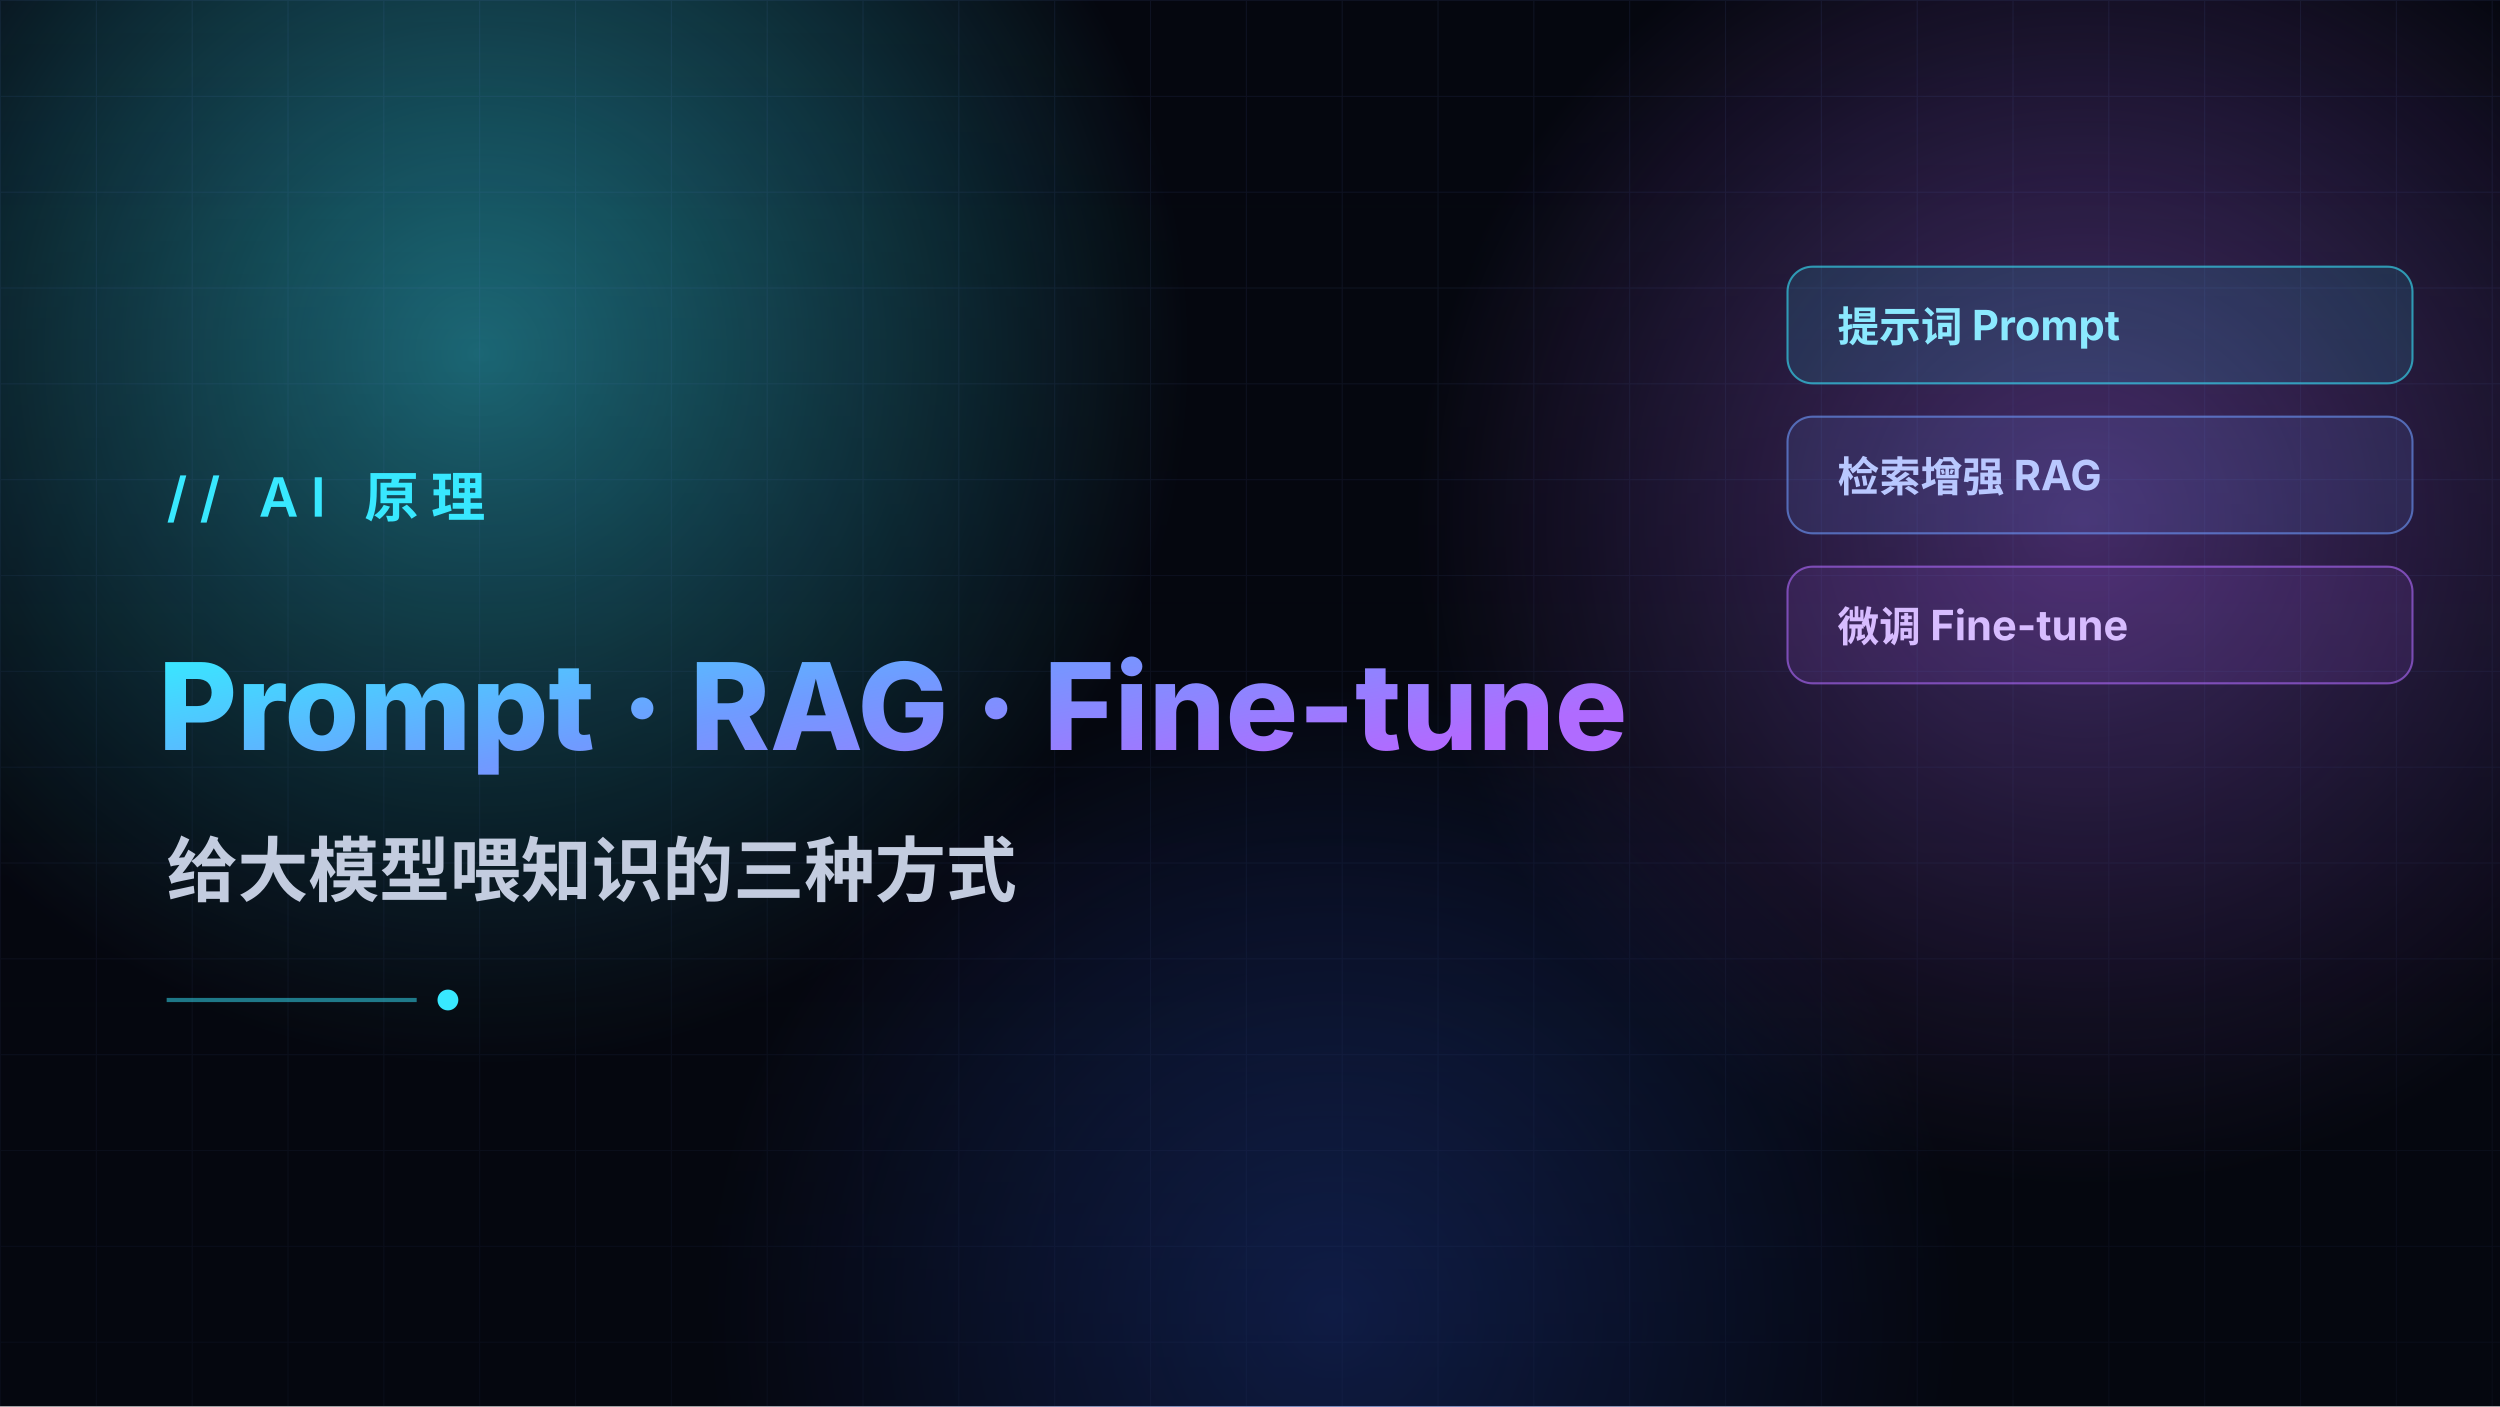
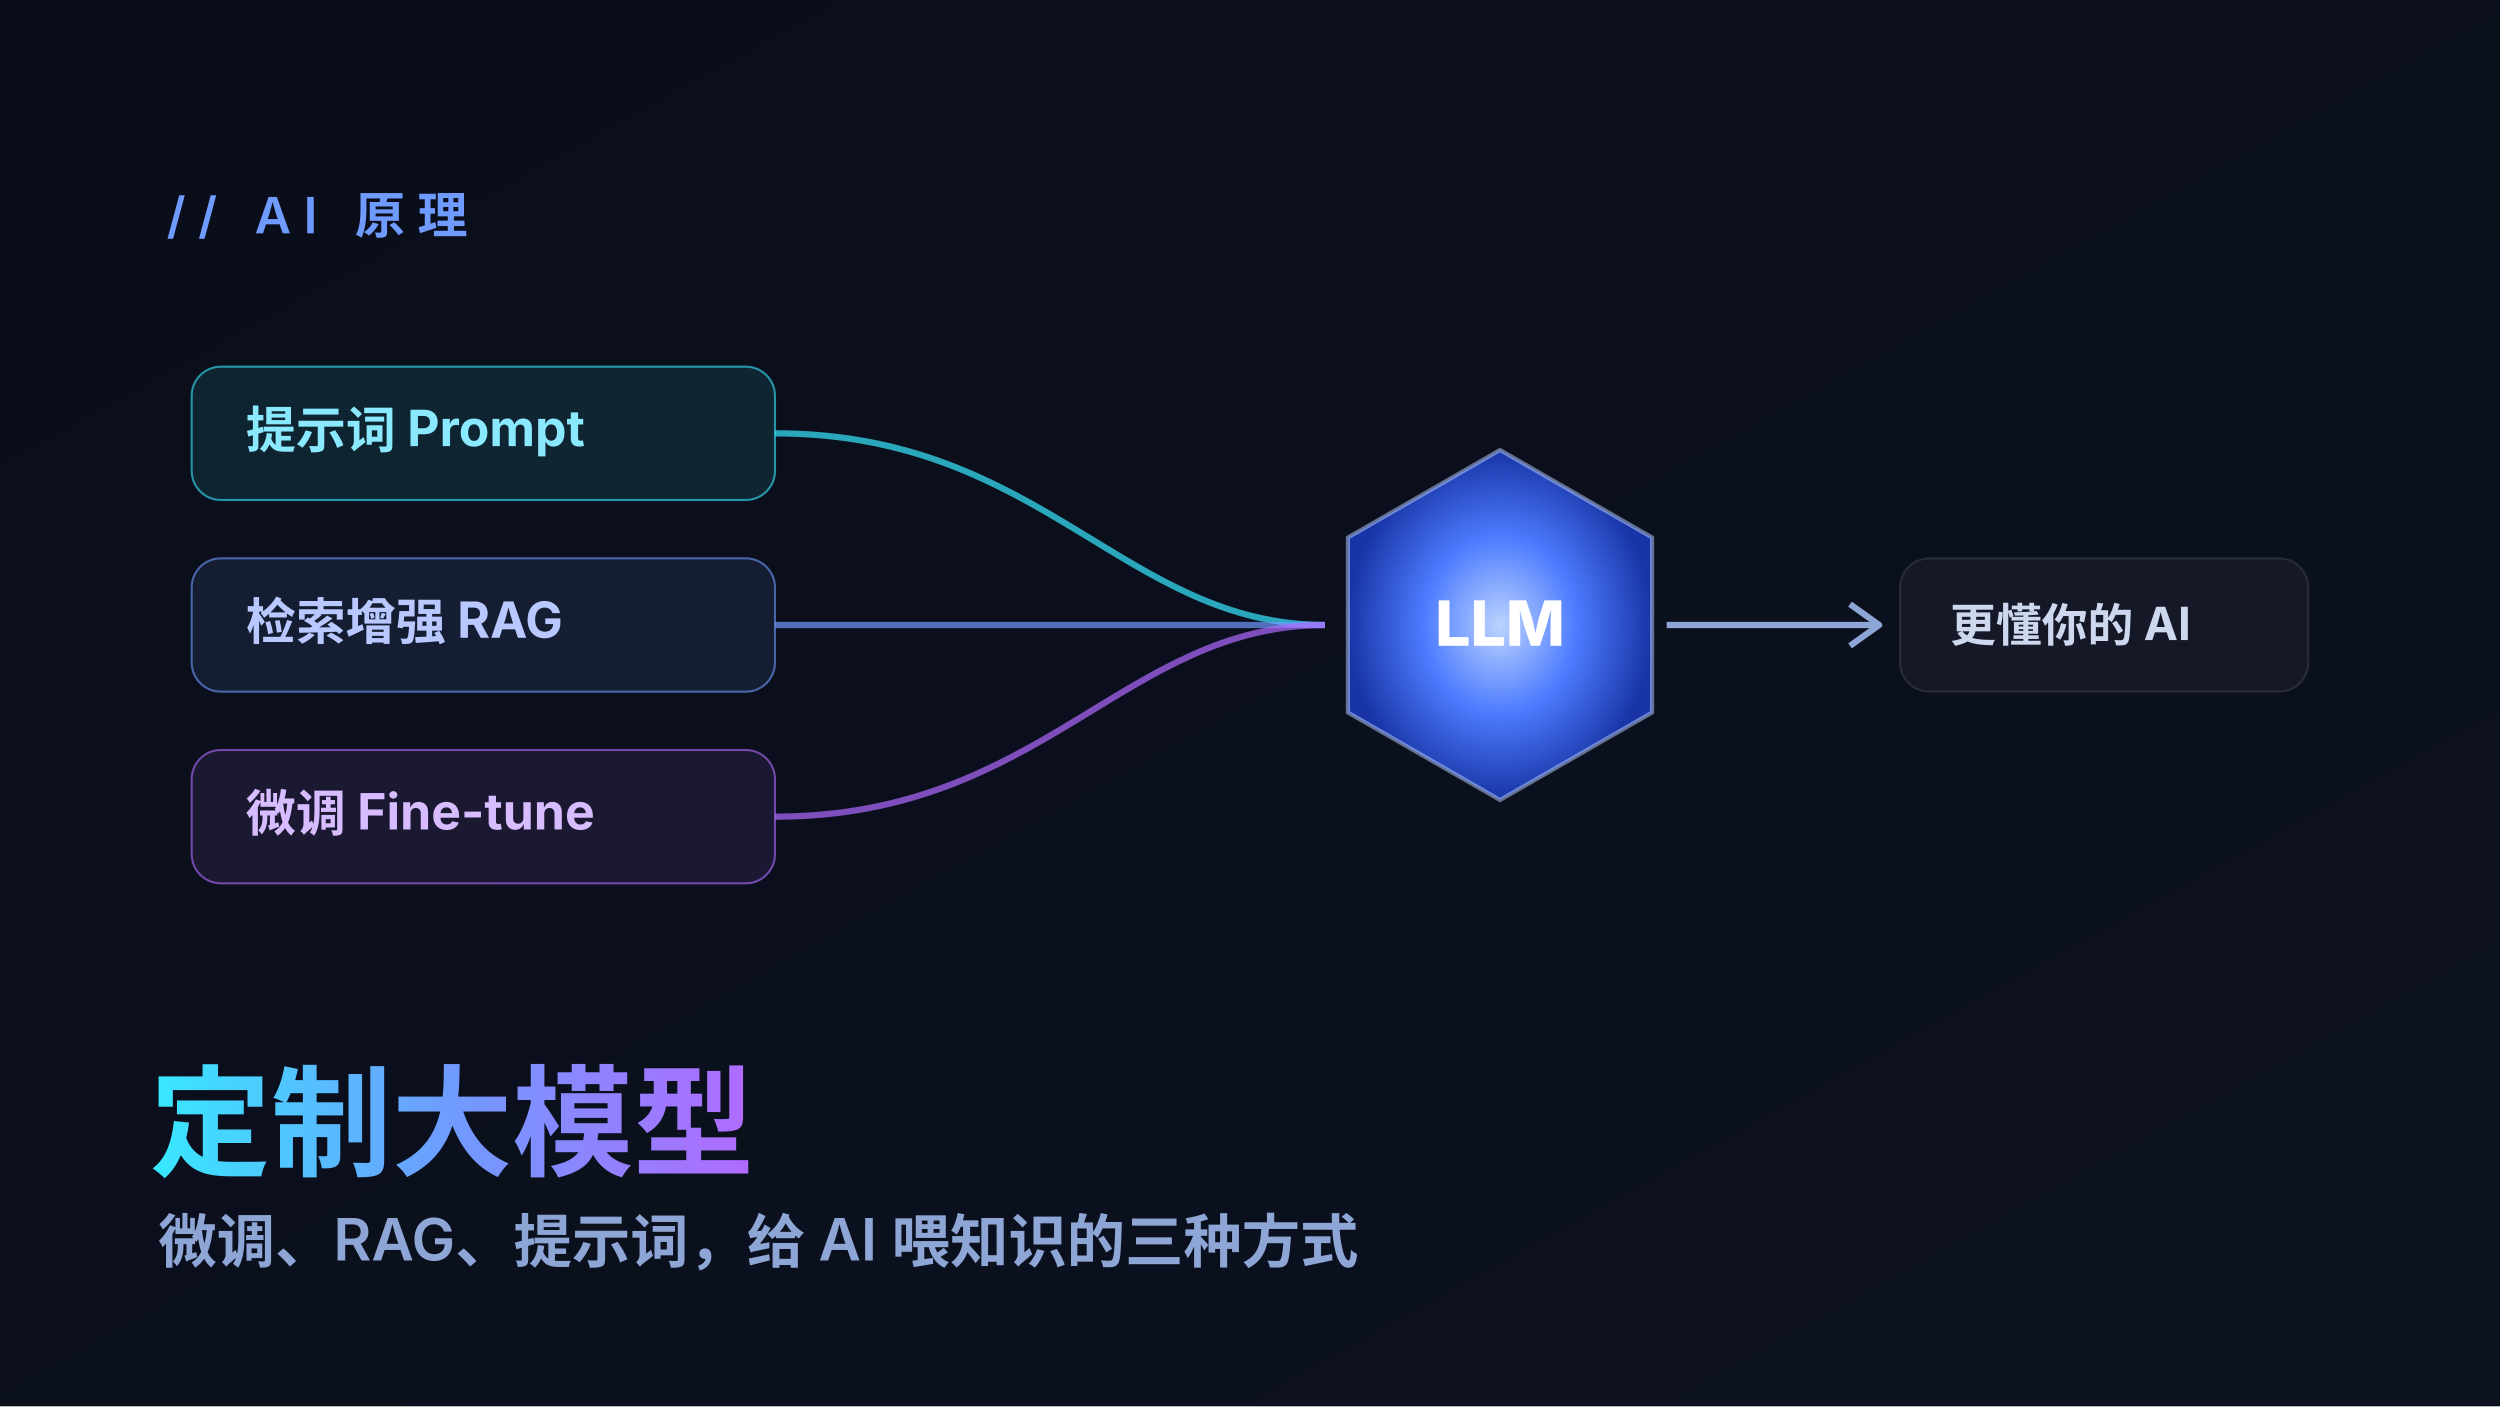
<svg xmlns="http://www.w3.org/2000/svg" width="1200" height="675" viewBox="0 0 1200 675" fill="none">
  <defs>
-     <linearGradient id="clTitle" x1="0" y1="0" x2="1" y2="0.4">
+     <linearGradient id="clBg" x1="0" y1="0" x2="1" y2="1">
+       <stop offset="0" stop-color="#0a0e1a" />
+       <stop offset="1" stop-color="#0c1120" />
+     </linearGradient>
+     <radialGradient id="clHex" cx="0.5" cy="0.5" r="0.5">
+       <stop offset="0" stop-color="#bcd3ff" />
+       <stop offset="0.5" stop-color="#4d7cff" />
+       <stop offset="1" stop-color="#1834a6" />
+     </radialGradient>
+     <linearGradient id="clCap" x1="0" y1="0" x2="1" y2="0">
      <stop offset="0" stop-color="#38e8ff" />
      <stop offset="0.5" stop-color="#6f9bff" />
      <stop offset="1" stop-color="#b06bff" />
    </linearGradient>
-     <radialGradient id="clA" cx="0.5" cy="0.5" r="0.5">
-       <stop offset="0" stop-color="#38e8ff" stop-opacity="0.48" />
-       <stop offset="1" stop-color="#38e8ff" stop-opacity="0" />
-     </radialGradient>
-     <radialGradient id="clB" cx="0.5" cy="0.5" r="0.5">
-       <stop offset="0" stop-color="#b06bff" stop-opacity="0.45" />
-       <stop offset="1" stop-color="#b06bff" stop-opacity="0" />
-     </radialGradient>
-     <radialGradient id="clC" cx="0.5" cy="0.5" r="0.5">
-       <stop offset="0" stop-color="#3366ff" stop-opacity="0.42" />
-       <stop offset="1" stop-color="#3366ff" stop-opacity="0" />
-     </radialGradient>
-     <linearGradient id="clVign" x1="0" y1="0" x2="0" y2="1">
-       <stop offset="0" stop-color="#05070f" stop-opacity="0" />
-       <stop offset="1" stop-color="#05070f" stop-opacity="0.5" />
-     </linearGradient>
-     <pattern id="clGrid" width="46" height="46" patternUnits="userSpaceOnUse">
-       <path d="M46 0H0V46" fill="none" stroke="#78a0ff" stroke-opacity="0.08" stroke-width="1" />
-     </pattern>
  </defs>
-   <rect width="1200" height="675" fill="#05070f" />
-   <circle cx="230" cy="170" r="340" fill="url(#clA)" />
-   <circle cx="1000" cy="250" r="320" fill="url(#clB)" />
-   <circle cx="640" cy="630" r="300" fill="url(#clC)" />
-   <rect width="1200" height="675" fill="url(#clGrid)" />
-   <rect width="1200" height="675" fill="url(#clVign)" />
-   <g transform="translate(858 128)" font-family="Inter, 'PingFang SC', 'Microsoft YaHei', sans-serif" font-size="20" font-weight="700">
-     <rect x="0" y="0" width="300" height="56" rx="12" fill="rgba(56,232,255,0.12)" stroke="#38e8ff" stroke-opacity="0.6" />
-     <text x="24" y="36" fill="#8be9ff">提示词  Prompt</text>
-     <rect x="0" y="72" width="300" height="56" rx="12" fill="rgba(111,155,255,0.12)" stroke="#6f9bff" stroke-opacity="0.6" />
-     <text x="24" y="108" fill="#b9c8ff">检索增强  RAG</text>
-     <rect x="0" y="144" width="300" height="56" rx="12" fill="rgba(176,107,255,0.12)" stroke="#b06bff" stroke-opacity="0.6" />
-     <text x="24" y="180" fill="#d7bcff">微调  Fine-tune</text>
+   <rect width="1200" height="675" fill="url(#clBg)" />
+   <text x="80" y="112" font-family="Inter, 'Segoe UI', sans-serif" font-size="24" letter-spacing="6" font-weight="600" fill="#6f9bff">// AI 原理</text>
+   <g>
+     <g fill="none" stroke-width="3">
+       <path d="M372 208 C 500 208, 540 300, 636 300" stroke="#38e8ff" stroke-opacity="0.7" />
+       <path d="M372 300 L 636 300" stroke="#6f9bff" stroke-opacity="0.7" />
+       <path d="M372 392 C 500 392, 540 300, 636 300" stroke="#b06bff" stroke-opacity="0.7" />
+     </g>
+     <g font-family="Inter, 'PingFang SC', 'Microsoft YaHei', sans-serif" font-size="24" font-weight="700">
+       <rect x="92" y="176" width="280" height="64" rx="14" fill="rgba(56,232,255,0.10)" stroke="#38e8ff" stroke-opacity="0.6" />
+       <text x="118" y="215" fill="#8be9ff">提示词  Prompt</text>
+       <rect x="92" y="268" width="280" height="64" rx="14" fill="rgba(111,155,255,0.10)" stroke="#6f9bff" stroke-opacity="0.6" />
+       <text x="118" y="307" fill="#b9c8ff">检索增强  RAG</text>
+       <rect x="92" y="360" width="280" height="64" rx="14" fill="rgba(176,107,255,0.10)" stroke="#b06bff" stroke-opacity="0.6" />
+       <text x="118" y="399" fill="#d7bcff">微调  Fine-tune</text>
+     </g>
+     <g transform="translate(720 300)">
+       <polygon points="0,-84 73,-42 73,42 0,84 -73,42 -73,-42" fill="url(#clHex)" stroke="#bcd3ff" stroke-opacity="0.5" stroke-width="2" />
+       <text x="0" y="10" font-family="Inter, sans-serif" font-size="30" font-weight="800" fill="#ffffff" text-anchor="middle">LLM</text>
+     </g>
+     <g fill="none" stroke="#8ea6d6" stroke-width="3">
+       <path d="M800 300 H 900" />
+       <path d="M888 290 L 902 300 L 888 310" stroke-linejoin="round" />
+     </g>
+     <g transform="translate(912 268)">
+       <rect x="0" y="0" width="196" height="64" rx="14" fill="rgba(255,255,255,0.04)" stroke="#ffffff" stroke-opacity="0.1" />
+       <text x="24" y="40" font-family="Inter, 'PingFang SC', 'Microsoft YaHei', sans-serif" font-size="22" font-weight="700" fill="#cdd7ee">更懂你的 AI</text>
+     </g>
  </g>
-   <text x="80" y="248" font-family="Inter, 'Segoe UI', sans-serif" font-size="26" letter-spacing="6" font-weight="600" fill="#38e8ff">// AI 原理</text>
-   <text x="76" y="360" font-family="Inter, 'Segoe UI', sans-serif" font-size="58" font-weight="800" fill="url(#clTitle)">Prompt · RAG · Fine-tune</text>
-   <text x="80" y="430" font-family="Inter, 'PingFang SC', 'Microsoft YaHei', sans-serif" font-size="34" font-weight="600" fill="#c3ccdf">给大模型喂知识的三种方式</text>
-   <g stroke="#38e8ff" stroke-opacity="0.5" stroke-width="2" fill="none">
-     <path d="M80 480 h120" />
-     <circle cx="215" cy="480" r="5" fill="#38e8ff" stroke="none" />
-   </g>
+   <text x="72" y="560" font-family="Inter, 'PingFang SC', 'Microsoft YaHei', sans-serif" font-size="58" font-weight="800" fill="url(#clCap)">定制大模型</text>
+   <text x="76" y="606" font-family="Inter, 'PingFang SC', 'Microsoft YaHei', sans-serif" font-size="28" font-weight="600" fill="#8ea6d6">微调、RAG、提示词，给 AI 喂知识的三种方式</text>
</svg>
